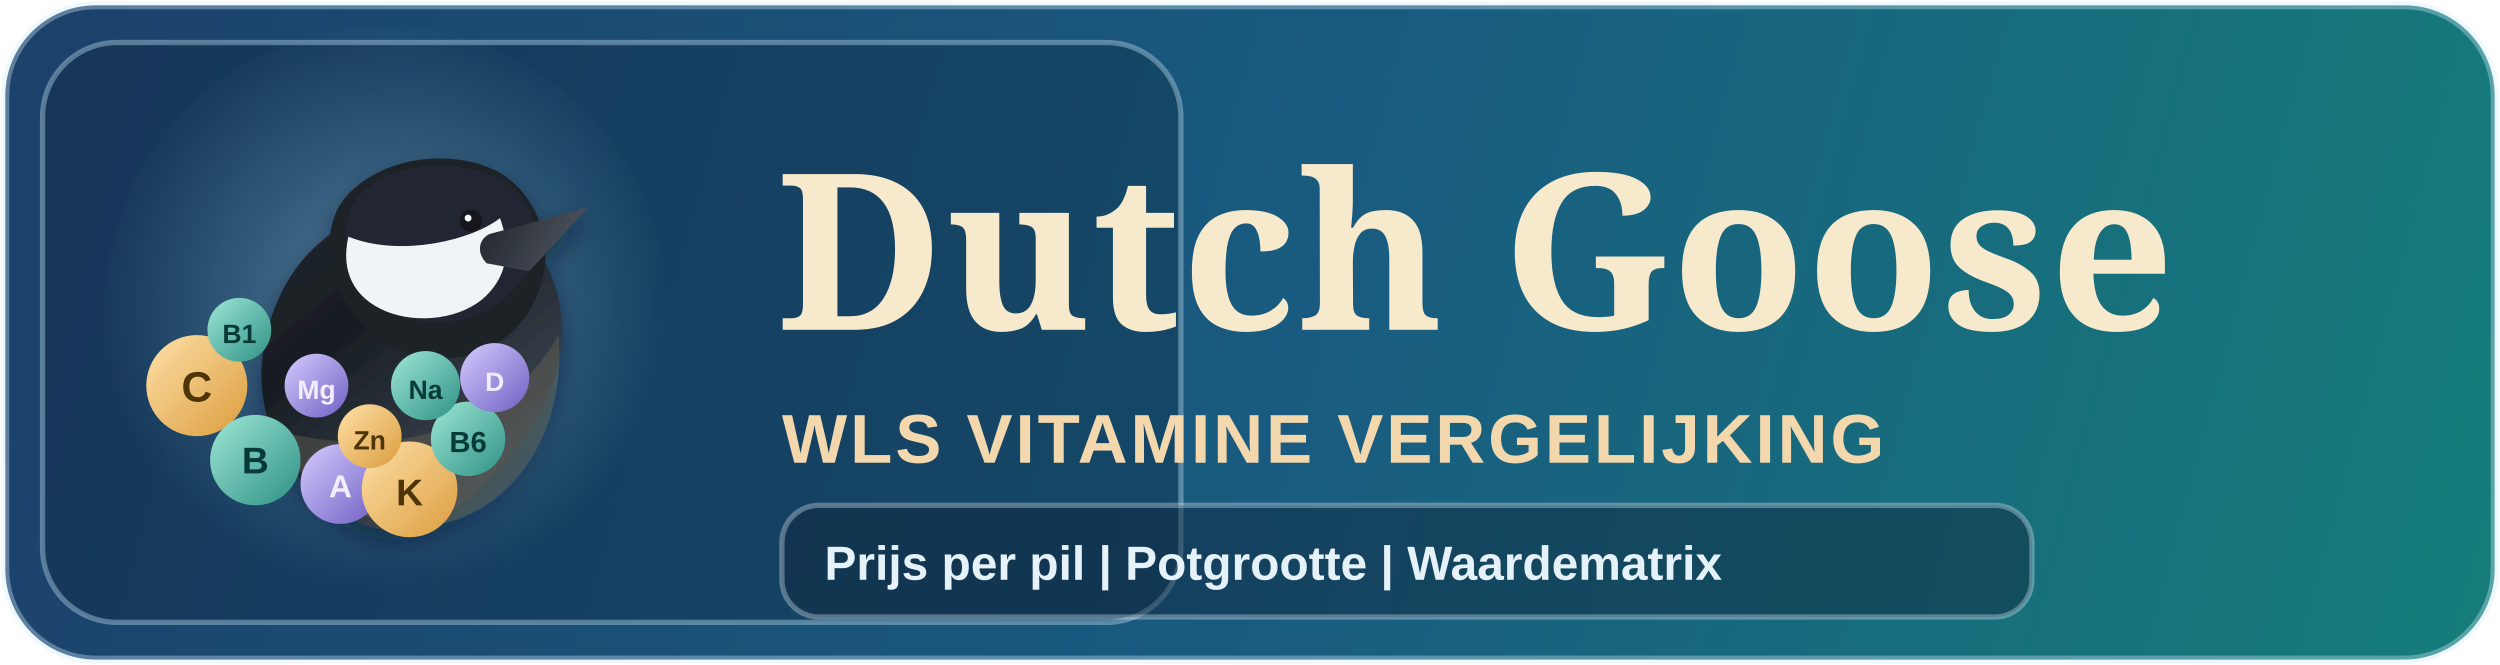
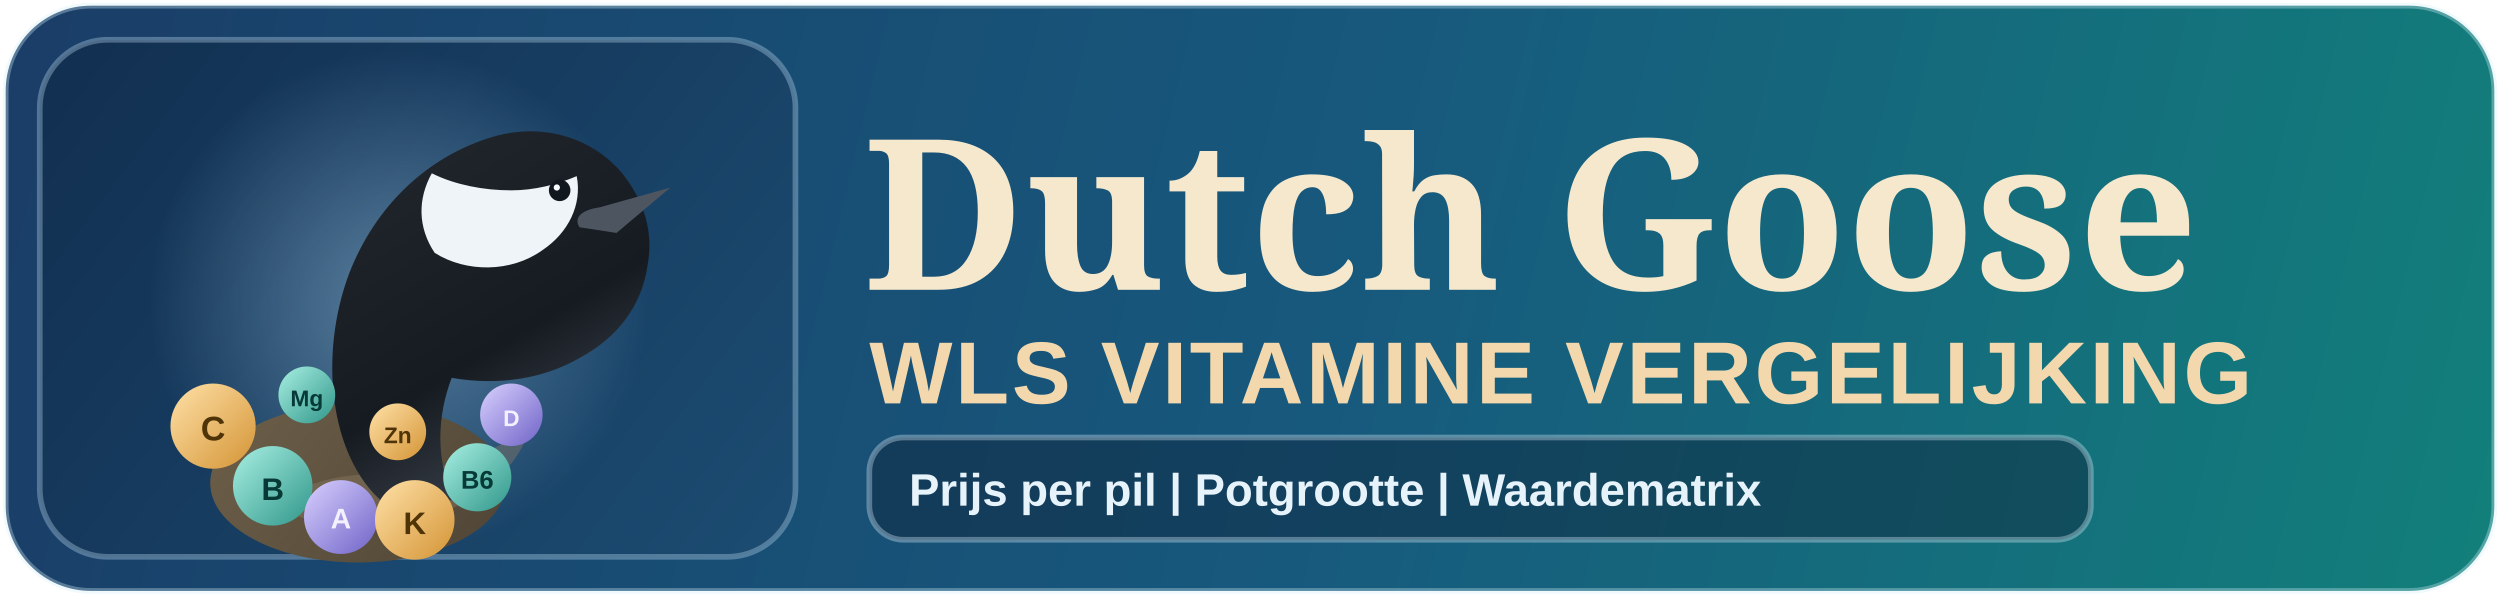
- <svg xmlns="http://www.w3.org/2000/svg" width="940" height="250" viewBox="0 0 940 250" fill="none" role="img" aria-labelledby="title desc">
+ <svg xmlns="http://www.w3.org/2000/svg" width="880" height="210" viewBox="0 0 880 210" fill="none" role="img" aria-labelledby="title desc">
  <defs>
-     <linearGradient id="plaqueBg" x1="0" y1="0" x2="940" y2="250" gradientUnits="userSpaceOnUse">
-       <stop stop-color="#1C406A" />
-       <stop offset="0.52" stop-color="#195B80" />
-       <stop offset="1" stop-color="#157D7A" />
+     <linearGradient id="bg" x1="0" y1="0" x2="880" y2="210" gradientUnits="userSpaceOnUse">
+       <stop stop-color="#1A3D67" />
+       <stop offset="0.54" stop-color="#17597D" />
+       <stop offset="1" stop-color="#12807B" />
    </linearGradient>
-     <radialGradient id="halo" cx="0" cy="0" r="1" gradientUnits="userSpaceOnUse" gradientTransform="translate(145 114) rotate(90) scale(108 108)">
-       <stop stop-color="#98C6DF" stop-opacity="0.45" />
-       <stop offset="1" stop-color="#98C6DF" stop-opacity="0" />
+     <linearGradient id="leftPanel" x1="0" y1="0" x2="280" y2="210" gradientUnits="userSpaceOnUse">
+       <stop stop-color="#112D4E" />
+       <stop offset="1" stop-color="#1C4D73" />
+     </linearGradient>
+     <radialGradient id="halo" cx="0" cy="0" r="1" gradientUnits="userSpaceOnUse" gradientTransform="translate(140 106) rotate(90) scale(88 88)">
+       <stop stop-color="#B5D9F2" stop-opacity="0.42" />
+       <stop offset="1" stop-color="#B5D9F2" stop-opacity="0" />
    </radialGradient>
-     <linearGradient id="neckShade" x1="89" y1="57" x2="196" y2="190" gradientUnits="userSpaceOnUse">
-       <stop stop-color="#2D3138" />
-       <stop offset="0.45" stop-color="#171C22" />
-       <stop offset="1" stop-color="#47505D" />
+     <linearGradient id="neck" x1="122" y1="58" x2="198" y2="187" gradientUnits="userSpaceOnUse">
+       <stop stop-color="#21262D" />
+       <stop offset="0.55" stop-color="#161B21" />
+       <stop offset="1" stop-color="#4A515D" />
    </linearGradient>
-     <linearGradient id="beak" x1="186" y1="88" x2="220" y2="104" gradientUnits="userSpaceOnUse">
-       <stop stop-color="#2A2E36" />
-       <stop offset="1" stop-color="#545C68" />
+     <linearGradient id="body" x1="82" y1="126" x2="184" y2="204" gradientUnits="userSpaceOnUse">
+       <stop stop-color="#6E604A" />
+       <stop offset="1" stop-color="#4D4334" />
    </linearGradient>
-     <linearGradient id="pillA" x1="0" y1="0" x2="1" y2="1">
-       <stop stop-color="#FFE0A8" />
-       <stop offset="1" stop-color="#DA9D3E" />
+     <linearGradient id="pillWarm" x1="0" y1="0" x2="1" y2="1">
+       <stop stop-color="#FFE1A8" />
+       <stop offset="1" stop-color="#D49435" />
    </linearGradient>
-     <linearGradient id="pillB" x1="0" y1="0" x2="1" y2="1">
-       <stop stop-color="#9EE7D6" />
-       <stop offset="1" stop-color="#2E9185" />
+     <linearGradient id="pillCool" x1="0" y1="0" x2="1" y2="1">
+       <stop stop-color="#A8F0E3" />
+       <stop offset="1" stop-color="#2F9689" />
    </linearGradient>
-     <linearGradient id="pillC" x1="0" y1="0" x2="1" y2="1">
-       <stop stop-color="#D6CBFF" />
-       <stop offset="1" stop-color="#6E60C2" />
+     <linearGradient id="pillPurple" x1="0" y1="0" x2="1" y2="1">
+       <stop stop-color="#D9D1FF" />
+       <stop offset="1" stop-color="#6F63C7" />
    </linearGradient>
-     <filter id="softShadow" x="-20%" y="-30%" width="150%" height="170%">
-       <feDropShadow dx="0" dy="4" stdDeviation="4" flood-color="#04192A" flood-opacity="0.45" />
-     </filter>
  </defs>
-   <rect x="2" y="2" width="936" height="246" rx="34" fill="url(#plaqueBg)" />
-   <rect x="2" y="2" width="936" height="246" rx="34" stroke="rgba(209,236,250,0.36)" stroke-width="3" />
-   <rect x="16" y="16" width="428" height="218" rx="28" fill="rgba(8,25,43,0.28)" stroke="rgba(198,229,245,0.38)" stroke-width="2" />
-   <circle cx="145" cy="116" r="106" fill="url(#halo)" />
-   <g filter="url(#softShadow)">
-     <path d="M136 197C108 186 95 157 99 132C104 101 123 82 153 76C176 72 198 82 207 103C214 119 212 138 204 153C191 177 163 208 136 197Z" fill="url(#neckShade)" />
-     <path d="M101 161C115 188 153 211 184 189C204 175 212 150 210 126C193 157 152 176 101 161Z" fill="#726C5A" fill-opacity="0.36" />
-     <path d="M131 73C120 84 122 107 136 122C148 135 172 139 187 129C199 122 206 106 205 93C204 82 198 71 188 65C172 56 145 58 131 73Z" fill="#1A2027" />
-     <path d="M132 78C127 89 131 107 145 116C161 126 184 121 195 107C205 95 203 74 187 67C168 58 141 62 132 78Z" fill="#222831" />
-     <path d="M131 89C128 102 133 112 145 117C157 122 174 120 183 111C191 103 192 93 188 82C178 90 151 97 131 89Z" fill="#F0F4F6" />
-     <path d="M184 88L221 78L199 102L183 99C179 95 180 90 184 88Z" fill="url(#beak)" />
-     <circle cx="177" cy="83" r="4.2" fill="#12171E" />
-     <circle cx="176" cy="82" r="1.3" fill="#F7FDFF" />
+   <rect x="2" y="2" width="876" height="206" rx="30" fill="url(#bg)" />
+   <rect x="2" y="2" width="876" height="206" rx="30" stroke="rgba(212,238,248,0.34)" stroke-width="2" />
+   <rect x="14" y="14" width="266" height="182" rx="24" fill="url(#leftPanel)" stroke="rgba(194,225,244,0.34)" stroke-width="2" />
+   <circle cx="141" cy="106" r="88" fill="url(#halo)" />
+   <g>
+     <ellipse cx="126" cy="170" rx="52" ry="28" fill="url(#body)" />
+     <path d="M96 177C113 188 138 190 161 178C174 172 183 162 187 150C172 161 151 167 131 167C117 167 106 171 96 177Z" fill="#8A7A62" fill-opacity="0.42" />
+     <path d="M135 177C116 161 112 125 123 96C132 73 150 55 174 48C192 43 209 49 219 61C227 71 230 82 228 93C226 108 217 119 204 126C192 133 176 136 159 133C154 146 153 162 160 176" fill="url(#neck)" />
+     <path d="M153 89C164 96 180 96 191 88C200 82 205 72 203 62C196 65 188 67 180 67C170 67 160 65 152 61C147 70 147 80 153 89Z" fill="#EFF4F8" />
+     <path d="M211 73L236 66L217 82L204 80C202 77 204 74 211 73Z" fill="#4D5560" />
+     <circle cx="197" cy="67" r="3.8" fill="#10171F" />
+     <circle cx="196" cy="66" r="1.1" fill="#F8FDFF" />
  </g>
  <g font-family="Manrope, Arial, sans-serif" font-weight="800" text-anchor="middle">
-     <circle cx="74" cy="145" r="19" fill="url(#pillA)" />
-     <text x="74" y="151" font-size="16" fill="#4E3508">C</text>
-     <circle cx="96" cy="173" r="17" fill="url(#pillB)" />
-     <text x="96" y="178" font-size="14" fill="#083B38">B</text>
-     <circle cx="128" cy="182" r="15" fill="url(#pillC)" />
-     <text x="128" y="187" font-size="12" fill="#F2EEFF">A</text>
-     <circle cx="154" cy="184" r="18" fill="url(#pillA)" />
-     <text x="154" y="190" font-size="14" fill="#4E3508">K</text>
-     <circle cx="176" cy="165" r="14" fill="url(#pillB)" />
-     <text x="176" y="170" font-size="11" fill="#083B38">B6</text>
-     <circle cx="186" cy="142" r="13" fill="url(#pillC)" />
-     <text x="186" y="147" font-size="10" fill="#F2EEFF">D</text>
-     <circle cx="160" cy="145" r="13" fill="url(#pillB)" />
-     <text x="160" y="150" font-size="10" fill="#083B38">Na</text>
-     <circle cx="139" cy="164" r="12" fill="url(#pillA)" />
-     <text x="139" y="169" font-size="10" fill="#4E3508">Zn</text>
-     <circle cx="119" cy="145" r="12" fill="url(#pillC)" />
-     <text x="119" y="150" font-size="10" fill="#F2EEFF">Mg</text>
-     <circle cx="90" cy="124" r="12" fill="url(#pillB)" />
-     <text x="90" y="129" font-size="10" fill="#083B38">B1</text>
+     <circle cx="75" cy="150" r="15" fill="url(#pillWarm)" />
+     <text x="75" y="155" font-size="12" fill="#4F3407">C</text>
+     <circle cx="96" cy="171" r="14" fill="url(#pillCool)" />
+     <text x="96" y="176" font-size="11" fill="#073A37">B</text>
+     <circle cx="120" cy="182" r="13" fill="url(#pillPurple)" />
+     <text x="120" y="186" font-size="10" fill="#F4F1FF">A</text>
+     <circle cx="146" cy="183" r="14" fill="url(#pillWarm)" />
+     <text x="146" y="188" font-size="11" fill="#4F3407">K</text>
+     <circle cx="168" cy="168" r="12" fill="url(#pillCool)" />
+     <text x="168" y="172" font-size="9" fill="#073A37">B6</text>
+     <circle cx="180" cy="146" r="11" fill="url(#pillPurple)" />
+     <text x="180" y="150" font-size="8" fill="#F4F1FF">D</text>
+     <circle cx="140" cy="152" r="10" fill="url(#pillWarm)" />
+     <text x="140" y="156" font-size="8" fill="#4F3407">Zn</text>
+     <circle cx="108" cy="139" r="10" fill="url(#pillCool)" />
+     <text x="108" y="143" font-size="8" fill="#073A37">Mg</text>
  </g>
-   <g transform="translate(292 72)">
-     <text x="0" y="52" fill="#F7EACC" font-family="Cormorant Garamond, Georgia, serif" font-size="82" font-weight="700" letter-spacing="0.5">Dutch Goose</text>
-     <text x="2" y="102" fill="#F3D7AD" font-family="Manrope, Arial, sans-serif" font-size="26" font-weight="800" letter-spacing="1.1">WLS VITAMINE VERGELIJKING</text>
-     <rect x="2" y="118" width="470" height="42" rx="14" fill="rgba(14,35,56,0.44)" stroke="rgba(226,240,250,0.34)" stroke-width="2" />
-     <text x="18" y="146" fill="#E6F2FA" font-family="Manrope, Arial, sans-serif" font-size="18" font-weight="700">Prijs per pil | Potgrootte | Waardematrix</text>
+   <g transform="translate(304 56)">
+     <text x="0" y="46" fill="#F5E8CD" font-family="Cormorant Garamond, Georgia, serif" font-size="74" font-weight="700">Dutch Goose</text>
+     <text x="2" y="86" fill="#F3D8AD" font-family="Manrope, Arial, sans-serif" font-size="31" font-weight="800" letter-spacing="1">WLS VITAMINE VERGELIJKING</text>
+     <rect x="2" y="98" width="430" height="36" rx="12" fill="rgba(14,36,57,0.46)" stroke="rgba(220,239,249,0.35)" stroke-width="2" />
+     <text x="16" y="122" fill="#E7F3FB" font-family="Manrope, Arial, sans-serif" font-size="16" font-weight="700">Prijs per pil | Potgrootte | Waardematrix</text>
  </g>
</svg>
